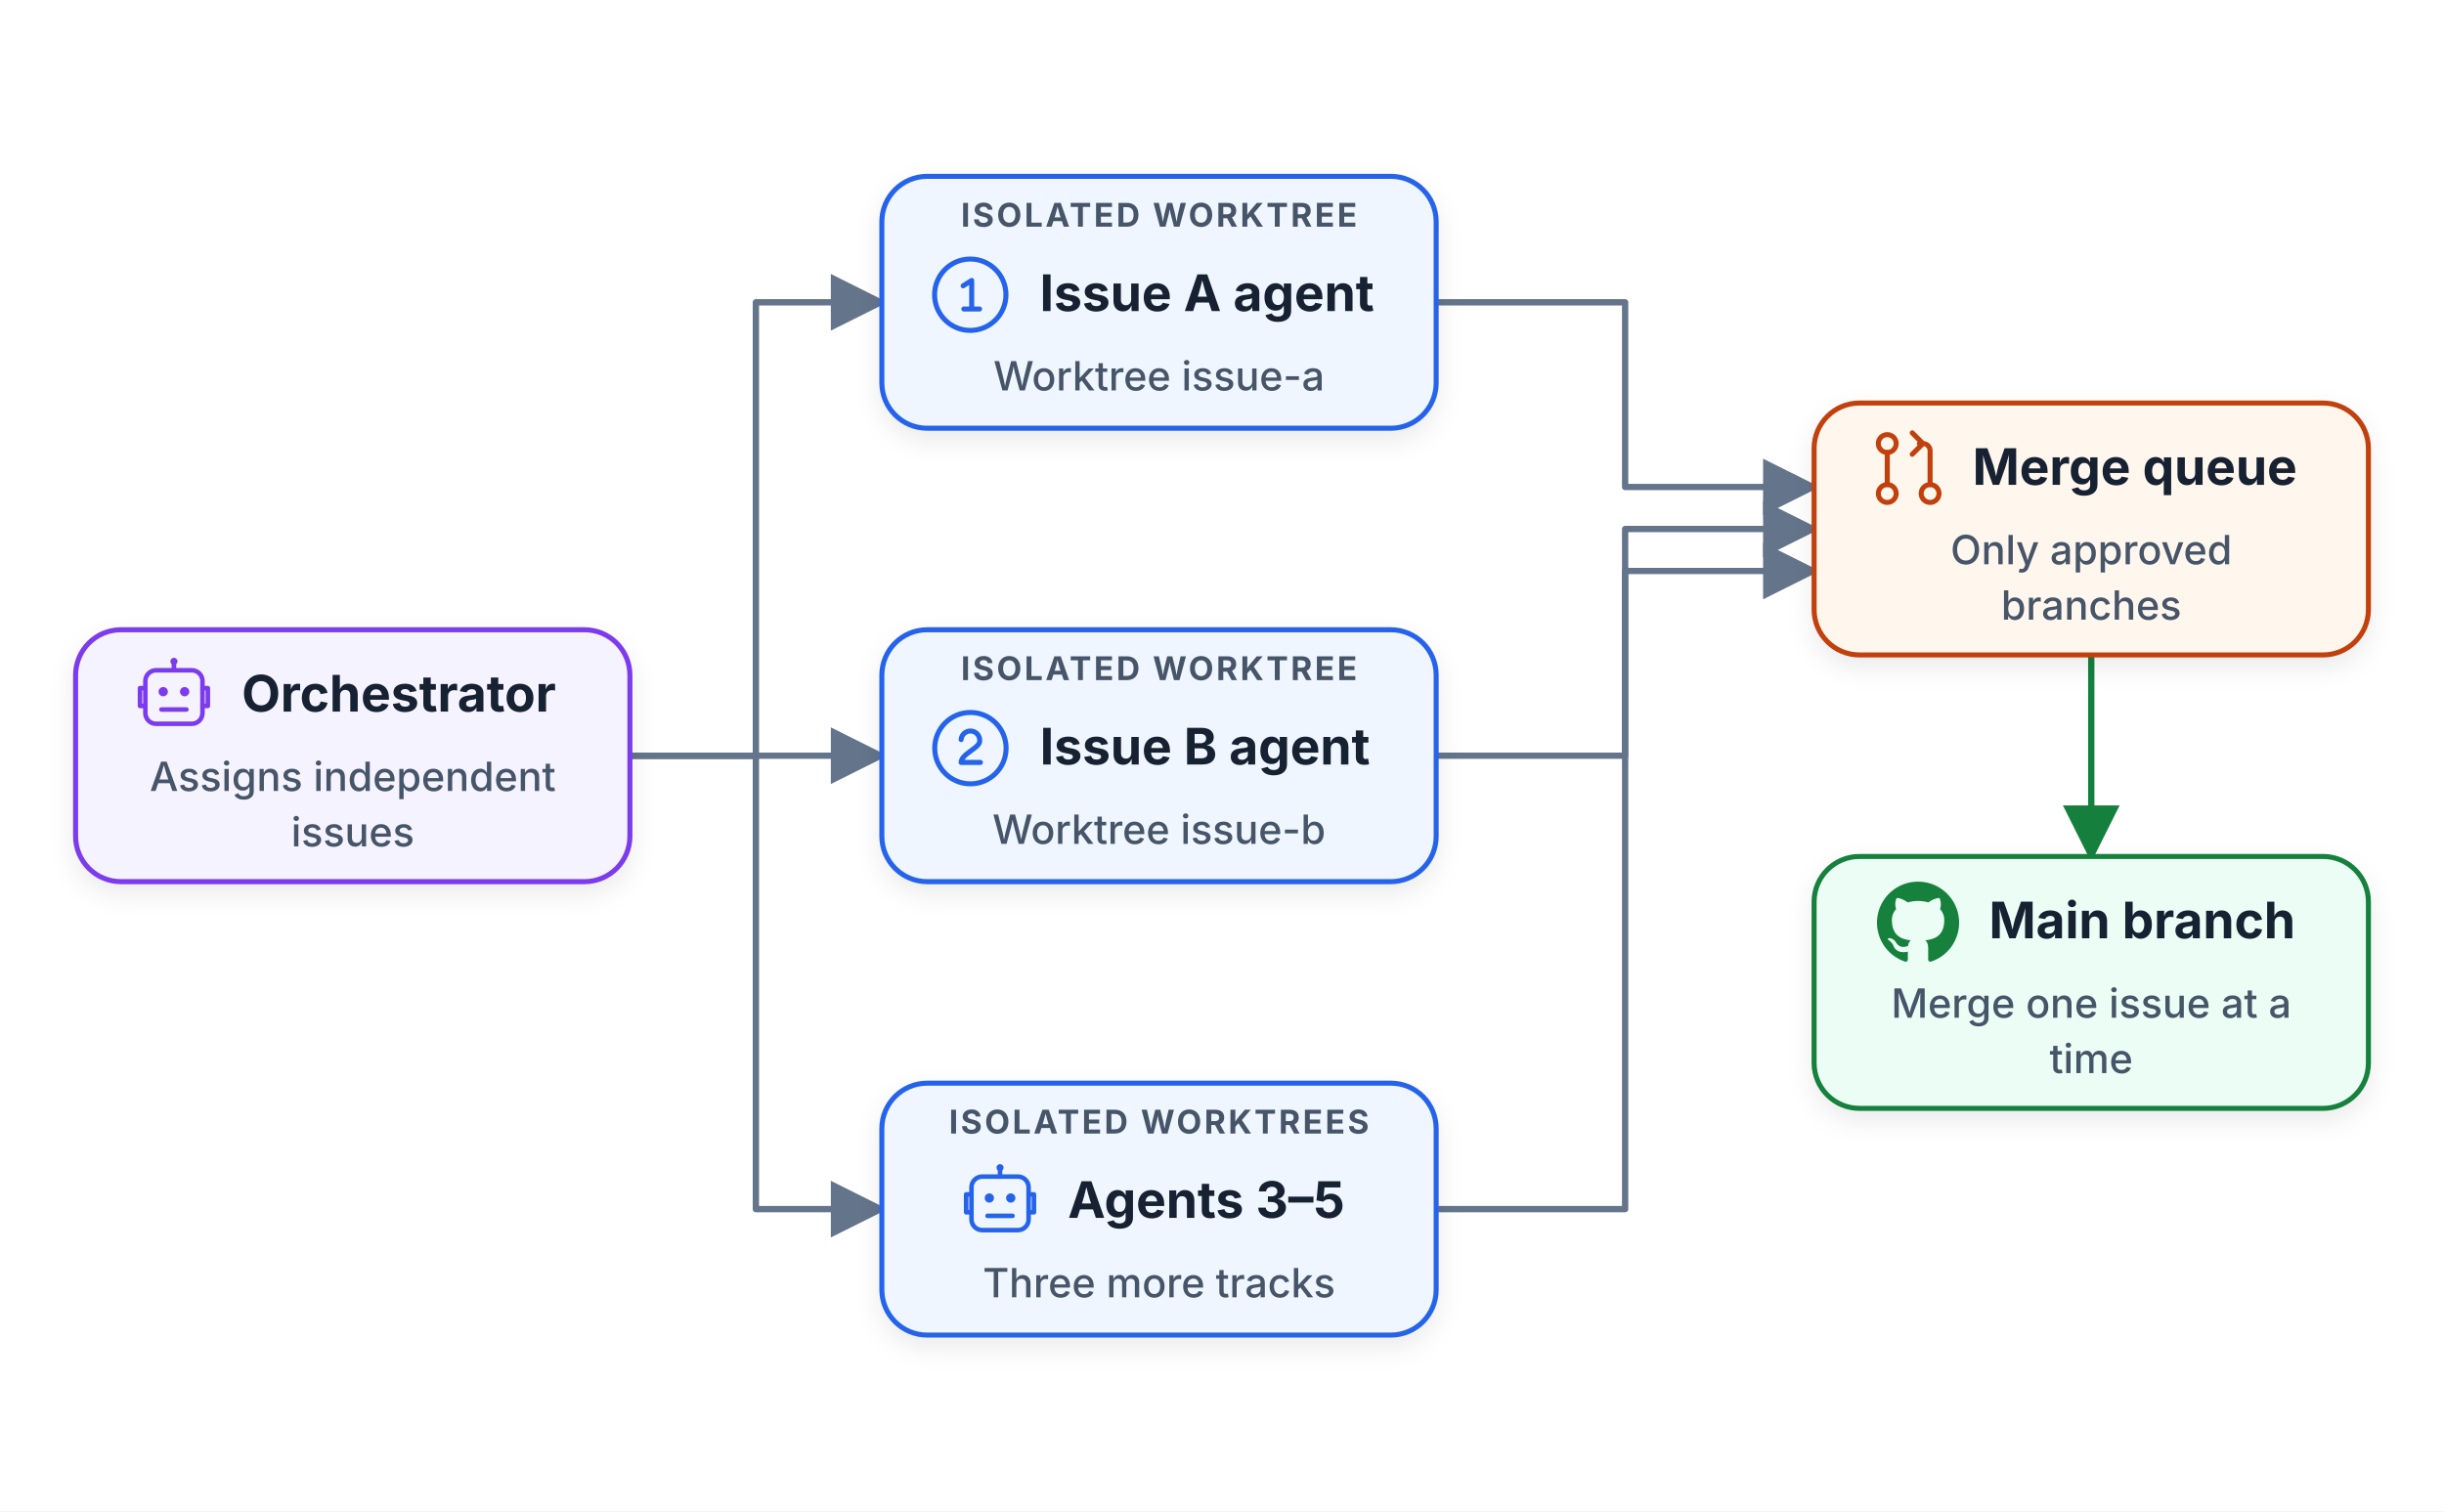
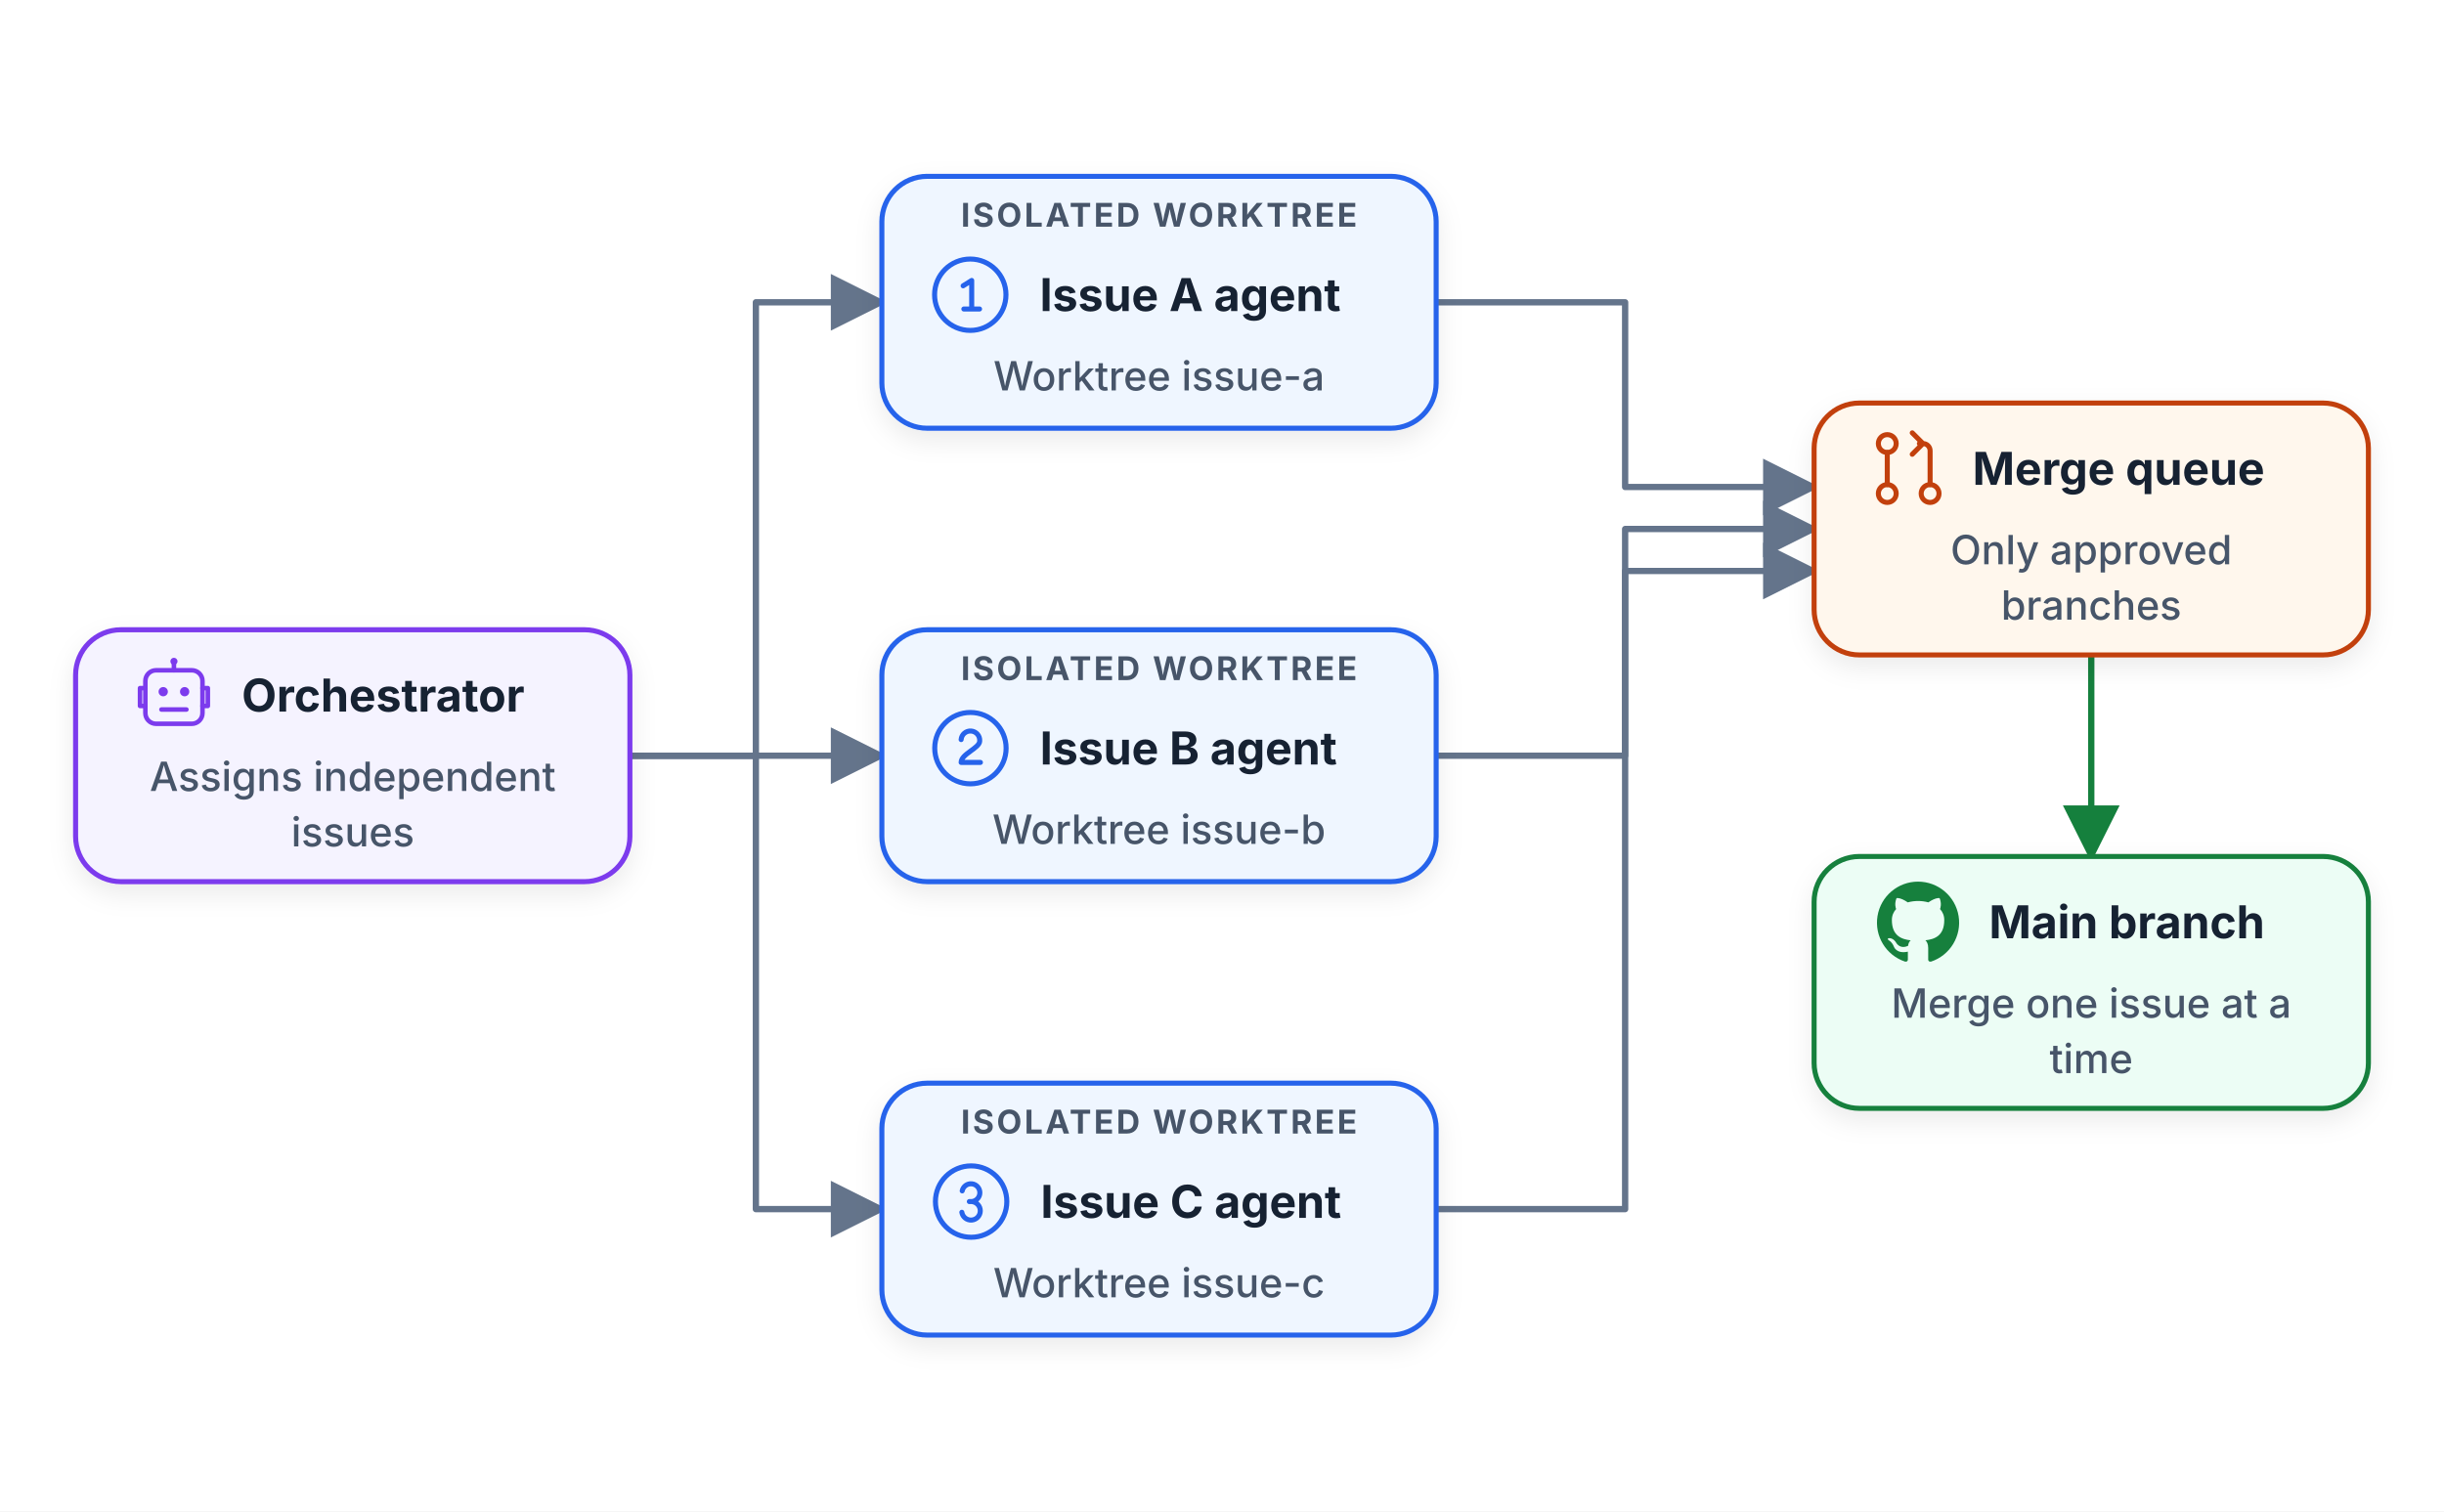
<svg xmlns="http://www.w3.org/2000/svg" width="970" height="600" viewBox="0 0 970 600" role="img" aria-labelledby="title desc">
  <defs>
    <filter id="shadow" x="-20%" y="-20%" width="140%" height="150%">
      <feDropShadow dx="0" dy="4" stdDeviation="5" flood-color="#0f172a" flood-opacity="0.08" />
    </filter>
    <marker id="arrow-purple" viewBox="0 0 10 10" refX="9" refY="5" markerWidth="9" markerHeight="9" orient="auto">
      <path d="M0 0 10 5 0 10Z" fill="#7c3aed" />
    </marker>
    <marker id="arrow-blue" viewBox="0 0 10 10" refX="9" refY="5" markerWidth="9" markerHeight="9" orient="auto">
      <path d="M0 0 10 5 0 10Z" fill="#2563eb" />
    </marker>
    <marker id="arrow-amber" viewBox="0 0 10 10" refX="9" refY="5" markerWidth="9" markerHeight="9" orient="auto">
      <path d="M0 0 10 5 0 10Z" fill="#c2410c" />
    </marker>
    <marker id="arrow-green" viewBox="0 0 10 10" refX="9" refY="5" markerWidth="9" markerHeight="9" orient="auto">
      <path d="M0 0 10 5 0 10Z" fill="#15803d" />
    </marker>
    <marker id="arrow-red" viewBox="0 0 10 10" refX="9" refY="5" markerWidth="9" markerHeight="9" orient="auto">
      <path d="M0 0 10 5 0 10Z" fill="#dc2626" />
    </marker>
    <marker id="arrow-gray" viewBox="0 0 10 10" refX="9" refY="5" markerWidth="9" markerHeight="9" orient="auto">
      <path d="M0 0 10 5 0 10Z" fill="#64748b" />
    </marker>
    <symbol id="icon-github" viewBox="0 0 24 24">
      <path fill="currentColor" d="M12 .7a11.5 11.5 0 0 0-3.64 22.41c.58.11.79-.25.79-.56v-2.23c-3.22.7-3.9-1.37-3.9-1.37-.53-1.34-1.29-1.7-1.29-1.7-1.05-.72.08-.71.08-.71 1.17.08 1.78 1.2 1.78 1.2 1.04 1.77 2.72 1.26 3.38.96.1-.75.4-1.26.74-1.55-2.57-.29-5.27-1.28-5.27-5.68 0-1.26.45-2.28 1.19-3.09-.12-.29-.52-1.46.11-3.05 0 0 .97-.31 3.16 1.18a10.9 10.9 0 0 1 5.76 0c2.2-1.49 3.16-1.18 3.16-1.18.63 1.59.23 2.76.11 3.05.74.81 1.19 1.83 1.19 3.09 0 4.42-2.71 5.38-5.29 5.67.42.36.79 1.06.79 2.14v3.27c0 .31.21.67.8.56A11.5 11.5 0 0 0 12 .7Z" />
    </symbol>
    <symbol id="icon-number-1" viewBox="0 0 24 24">
      <circle cx="12" cy="12" r="10" fill="none" stroke="currentColor" stroke-width="2" />
      <path d="M10 9.5 12.4 8v8M10.2 16h4.4" fill="none" stroke="currentColor" stroke-width="2" stroke-linecap="round" stroke-linejoin="round" />
    </symbol>
    <symbol id="icon-number-2" viewBox="0 0 24 24">
      <circle cx="12" cy="12" r="10" fill="none" stroke="currentColor" stroke-width="2" />
      <path d="M9.4 9.6a2.6 2.6 0 1 1 5.2.4c0 2-5.2 3.6-5.2 6h5.4" fill="none" stroke="currentColor" stroke-width="2" stroke-linecap="round" stroke-linejoin="round" />
    </symbol>
+     <symbol id="icon-number-3" viewBox="0 0 24 24">
+       <circle cx="12" cy="12" r="10" fill="none" stroke="currentColor" stroke-width="2" />
+       <path d="M9.5 9a2.5 2.5 0 1 1 2.7 3h-.7.7a2.6 2.6 0 1 1-2.8 3" fill="none" stroke="currentColor" stroke-width="2" stroke-linecap="round" stroke-linejoin="round" />
+     </symbol>
    <symbol id="icon-pull-request" viewBox="0 0 24 24">
      <circle cx="6" cy="5" r="2.5" fill="none" stroke="currentColor" stroke-width="2" />
      <circle cx="6" cy="19" r="2.5" fill="none" stroke="currentColor" stroke-width="2" />
      <circle cx="18" cy="19" r="2.5" fill="none" stroke="currentColor" stroke-width="2" />
      <path d="M6 7.5v9M15 5h1a2 2 0 0 1 2 2v9.5M13 2l3 3-3 3" fill="none" stroke="currentColor" stroke-width="2" stroke-linecap="round" stroke-linejoin="round" />
    </symbol>
    <symbol id="icon-robot" viewBox="0 0 24 24">
      <path d="M12 5V2.5" fill="none" stroke="currentColor" stroke-width="1.8" stroke-linecap="round" />
      <circle cx="12" cy="2.5" r="1" fill="currentColor" />
      <rect x="4" y="5" width="16" height="15" rx="3" fill="none" stroke="currentColor" stroke-width="1.8" />
      <path d="M4 10H2.5v5H4M20 10h1.5v5H20" fill="none" stroke="currentColor" stroke-width="1.8" stroke-linecap="round" stroke-linejoin="round" />
      <circle cx="9" cy="11" r="1.3" fill="currentColor" />
      <circle cx="15" cy="11" r="1.3" fill="currentColor" />
      <path d="M8.5 16h7" fill="none" stroke="currentColor" stroke-width="1.8" stroke-linecap="round" />
    </symbol>
    <style>
      text { font-family: system-ui, -apple-system, BlinkMacSystemFont, "Segoe UI", sans-serif; fill: #172033; }
      symbol [stroke] { vector-effect: non-scaling-stroke; }
      .node rect { stroke-width: 2; }
      .node-boundary rect { stroke-width: 2; stroke-dasharray: 8 8; }
      .boundary-title { font-size: 16px; font-weight: 750; text-anchor: start; }
-       .node-title { font-size: 20px; font-weight: 750; text-anchor: middle; }
+       .node-title { font-weight: 750; text-anchor: middle; }
      .node-title.icon-copy { text-anchor: start; }
-       .node-subtitle { font-size: 16px; font-weight: 500; fill: #475569; text-anchor: middle; }
-       .eyebrow { font-size: 13px; font-weight: 750; letter-spacing: 1px; fill: #475569; text-anchor: middle; }
+       .node-subtitle { font-weight: 500; fill: #475569; text-anchor: middle; }
+       .eyebrow { font-weight: 750; letter-spacing: 1px; fill: #475569; text-anchor: middle; }
      .mention-icon { font-size: 27px; font-weight: 750; text-anchor: middle; }
      .standalone-mention { font-size: 52px; font-weight: 750; text-anchor: middle; }
      .icon-node-title { font-size: 16px; font-weight: 750; text-anchor: middle; }
      .edge { fill: none; stroke-width: 2.5; stroke-linecap: round; stroke-linejoin: round; }
      .edge-label rect { stroke-width: 2; }
      .edge-label text { font-size: 14px; font-weight: 750; text-anchor: middle; dominant-baseline: central; }
      .divider { stroke: #cbd5e1; stroke-width: 2; stroke-dasharray: 6 8; stroke-linecap: round; }
      .center-annotation { fill: #f1f5f9; stroke: none; }
      .center-title { font-weight: 800; letter-spacing: 0.08em; fill: #334155; text-anchor: middle; }
      .center-detail { font-weight: 600; fill: #475569; text-anchor: middle; }
    </style>
  </defs>
  <rect width="970" height="600" fill="#ffffff" />
  <path class="edge" d="M250 300H300V120H350" stroke="#64748b" marker-end="url(#arrow-gray)" />
  <path class="edge" d="M250 300L350 300" stroke="#64748b" marker-end="url(#arrow-gray)" />
  <path class="edge" d="M250 300H300V480H350" stroke="#64748b" marker-end="url(#arrow-gray)" />
  <path class="edge" d="M570 120H645V193.33H720" stroke="#64748b" marker-end="url(#arrow-gray)" />
  <path class="edge" d="M570 300H645V210H720" stroke="#64748b" marker-end="url(#arrow-gray)" />
  <path class="edge" d="M570 480H645V226.67H720" stroke="#64748b" marker-end="url(#arrow-gray)" />
  <path class="edge" d="M830 260L830 340" stroke="#15803d" marker-end="url(#arrow-green)" />
  <g class="node node-purple" transform="translate(30 250)" filter="url(#shadow)">
    <rect width="220" height="100" rx="18" fill="#f5f3ff" stroke="#7c3aed" />
    <use href="#icon-robot" x="22.03" y="9" width="34" height="34" color="#7c3aed" />
    <text class="node-title icon-copy" x="65.92" y="32.48" font-size="18">Orchestrator</text>
    <text class="node-subtitle" x="110" y="64" font-size="16">Assigns independent</text>
    <text class="node-subtitle" x="110" y="86" font-size="16">issues</text>
  </g>
  <g class="node node-blue" transform="translate(350 70)" filter="url(#shadow)">
    <rect width="220" height="100" rx="18" fill="#eff6ff" stroke="#2563eb" />
    <text class="eyebrow" x="110" y="20" font-size="13">ISOLATED WORKTREE</text>
    <use href="#icon-number-1" x="18.09" y="30" width="34" height="34" color="#2563eb" />
    <text class="node-title icon-copy" x="62.66" y="53.48" font-size="18">Issue A agent</text>
    <text class="node-subtitle" x="110" y="85" font-size="16">Worktree issue-a</text>
  </g>
  <g class="node node-blue" transform="translate(350 250)" filter="url(#shadow)">
    <rect width="220" height="100" rx="18" fill="#eff6ff" stroke="#2563eb" />
    <text class="eyebrow" x="110" y="20" font-size="13">ISOLATED WORKTREE</text>
    <use href="#icon-number-2" x="18.15" y="30" width="34" height="34" color="#2563eb" />
    <text class="node-title icon-copy" x="62.72" y="53.48" font-size="18">Issue B agent</text>
    <text class="node-subtitle" x="110" y="85" font-size="16">Worktree issue-b</text>
  </g>
  <g class="node node-blue" transform="translate(350 430)" filter="url(#shadow)">
    <rect width="220" height="100" rx="18" fill="#eff6ff" stroke="#2563eb" />
-     <text class="eyebrow" x="110" y="20" font-size="13">ISOLATED WORKTREES</text>
-     <use href="#icon-robot" x="29.91" y="30" width="34" height="34" color="#2563eb" />
-     <text class="node-title icon-copy" x="73.8" y="53.48" font-size="18">Agents 3–5</text>
-     <text class="node-subtitle" x="110" y="85" font-size="16">Three more tracks</text>
+     <text class="eyebrow" x="110" y="20" font-size="13">ISOLATED WORKTREE</text>
+     <use href="#icon-number-3" x="18.43" y="30" width="34" height="34" color="#2563eb" />
+     <text class="node-title icon-copy" x="63" y="53.48" font-size="18">Issue C agent</text>
+     <text class="node-subtitle" x="110" y="85" font-size="16">Worktree issue-c</text>
  </g>
  <g class="node node-amber" transform="translate(720 160)" filter="url(#shadow)">
    <rect width="220" height="100" rx="18" fill="#fff7ed" stroke="#c2410c" />
    <use href="#icon-pull-request" x="20.54" y="9" width="34" height="34" color="#c2410c" />
    <text class="node-title icon-copy" x="62.87" y="32.48" font-size="18">Merge queue</text>
    <text class="node-subtitle" x="110" y="64" font-size="16">Only approved</text>
    <text class="node-subtitle" x="110" y="86" font-size="16">branches</text>
  </g>
  <g class="node node-green" transform="translate(720 340)" filter="url(#shadow)">
    <rect width="220" height="100" rx="18" fill="#ecfdf5" stroke="#15803d" />
    <use href="#icon-github" x="24.25" y="9" width="34" height="34" color="#15803d" />
    <text class="node-title icon-copy" x="69.4" y="32.48" font-size="18">Main branch</text>
    <text class="node-subtitle" x="110" y="64" font-size="16">Merge one issue at a</text>
    <text class="node-subtitle" x="110" y="86" font-size="16">time</text>
  </g>
</svg>
